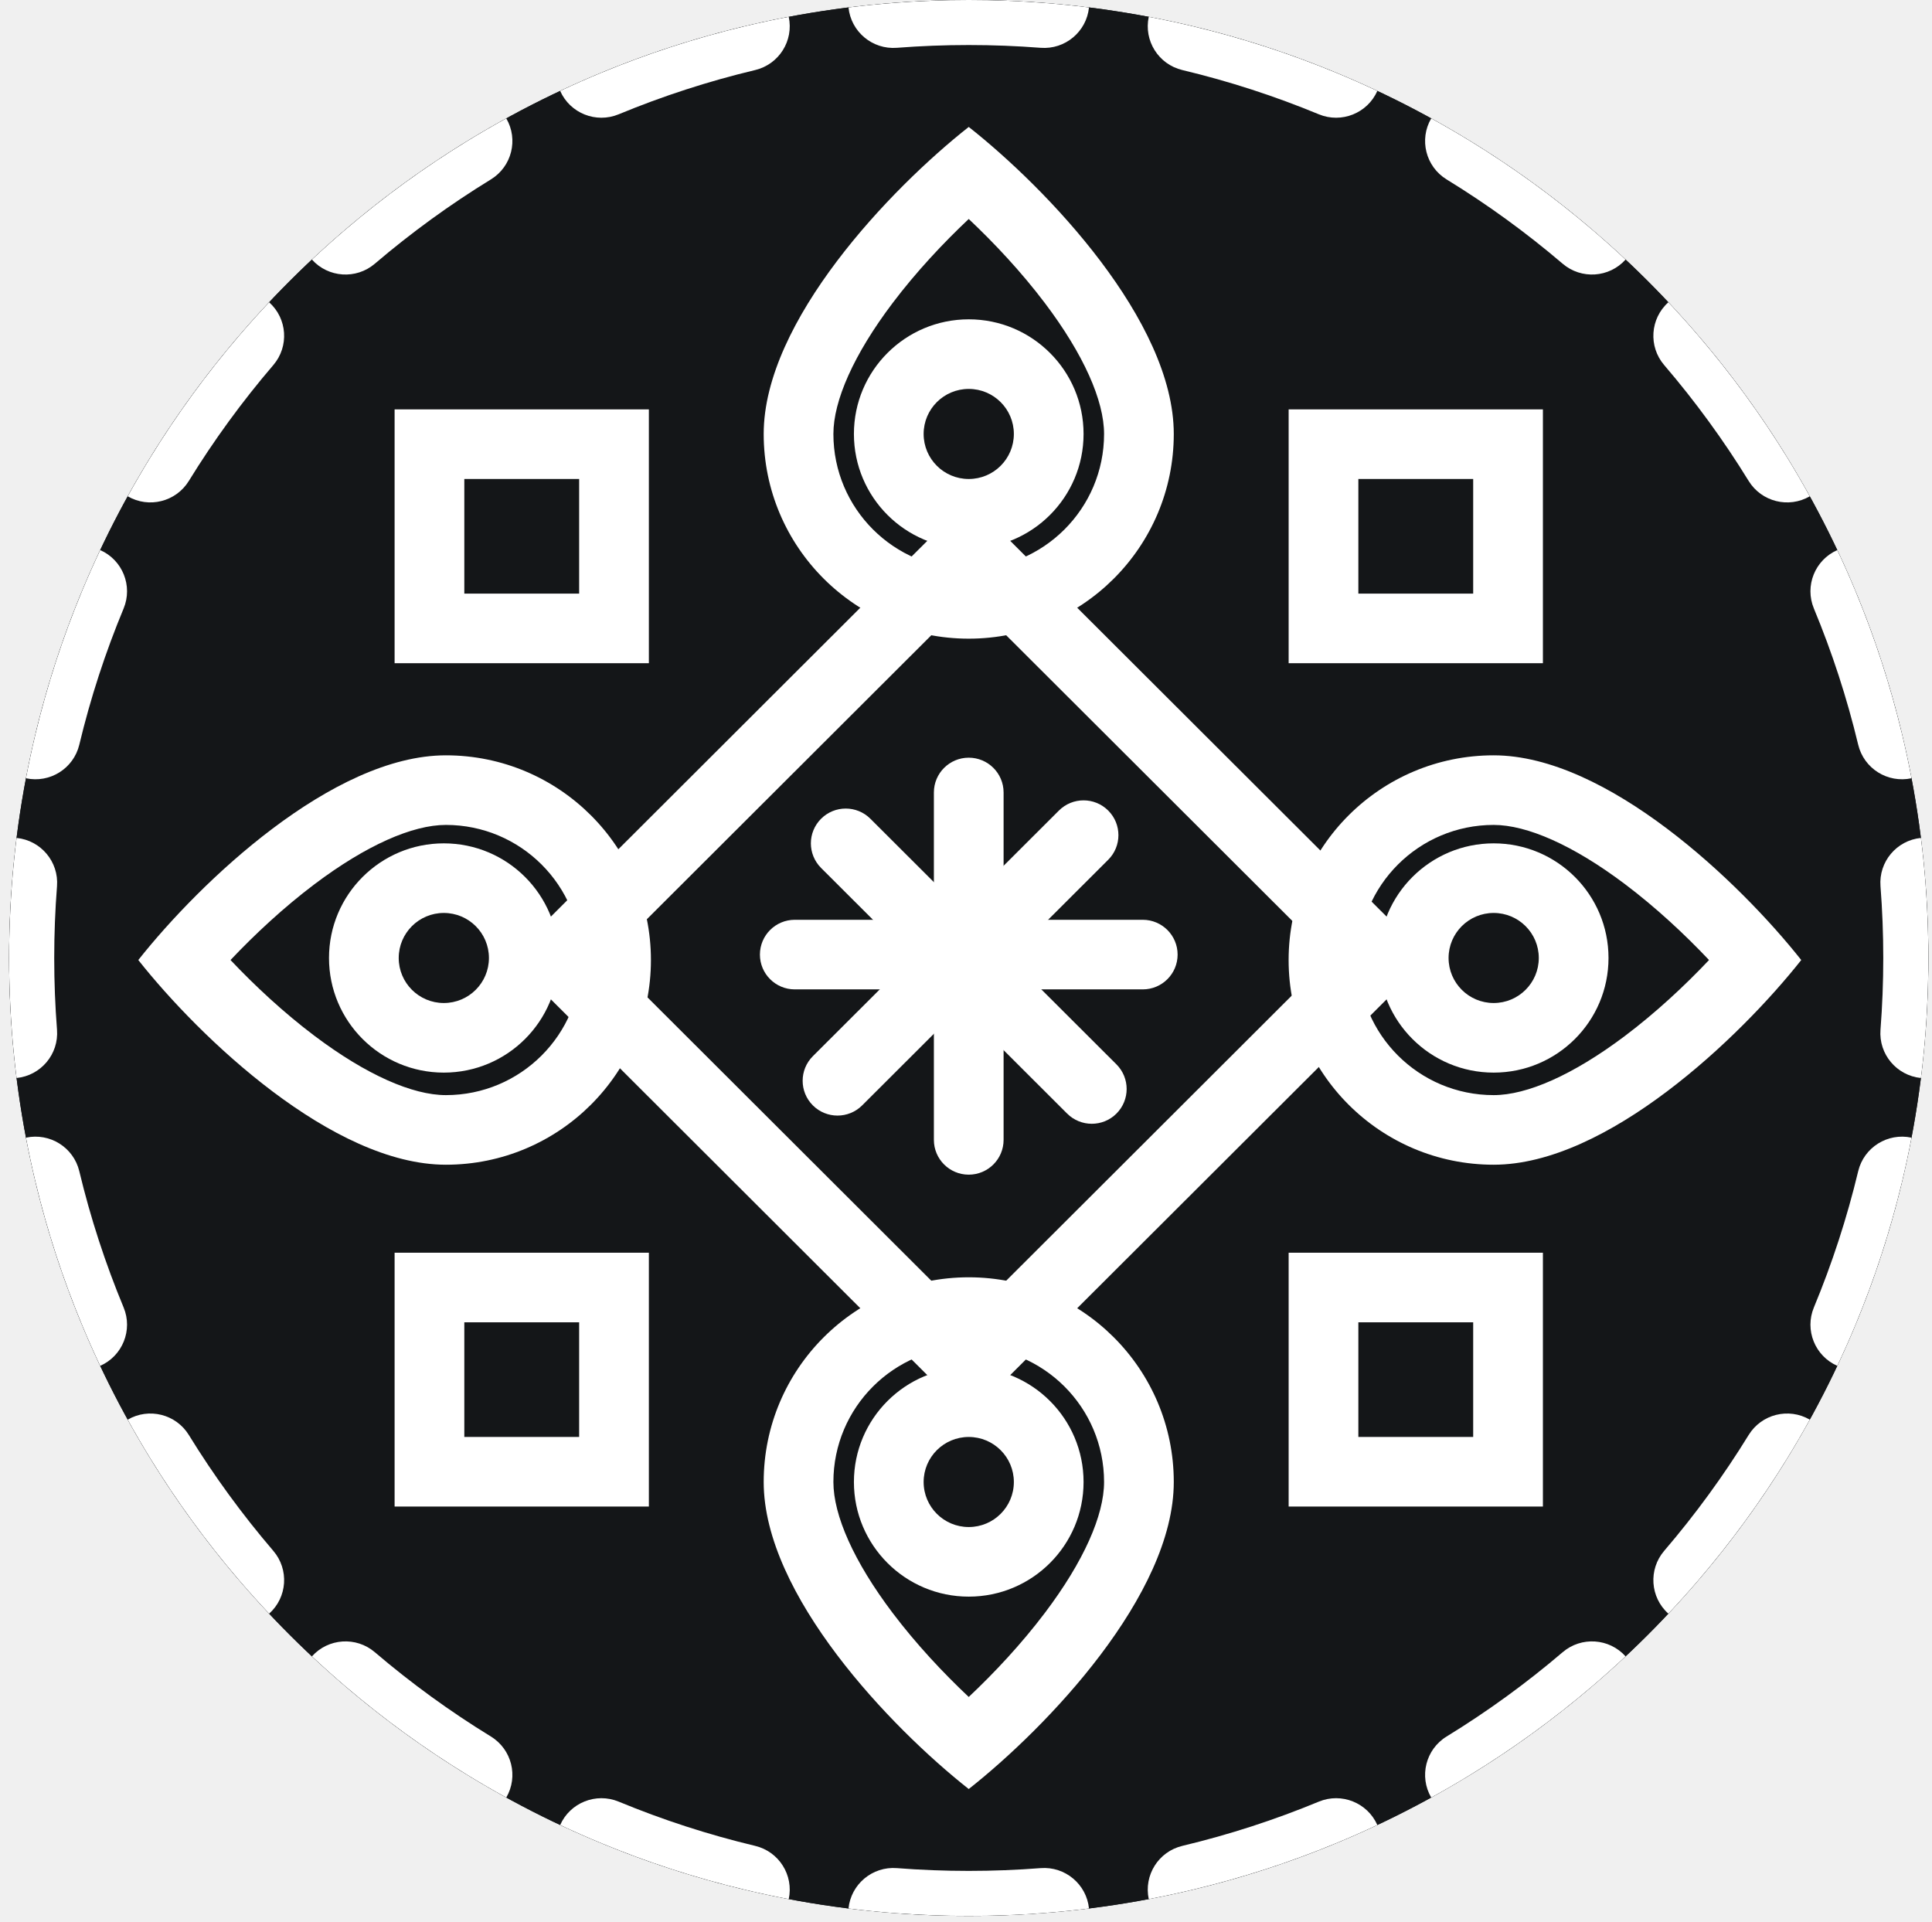
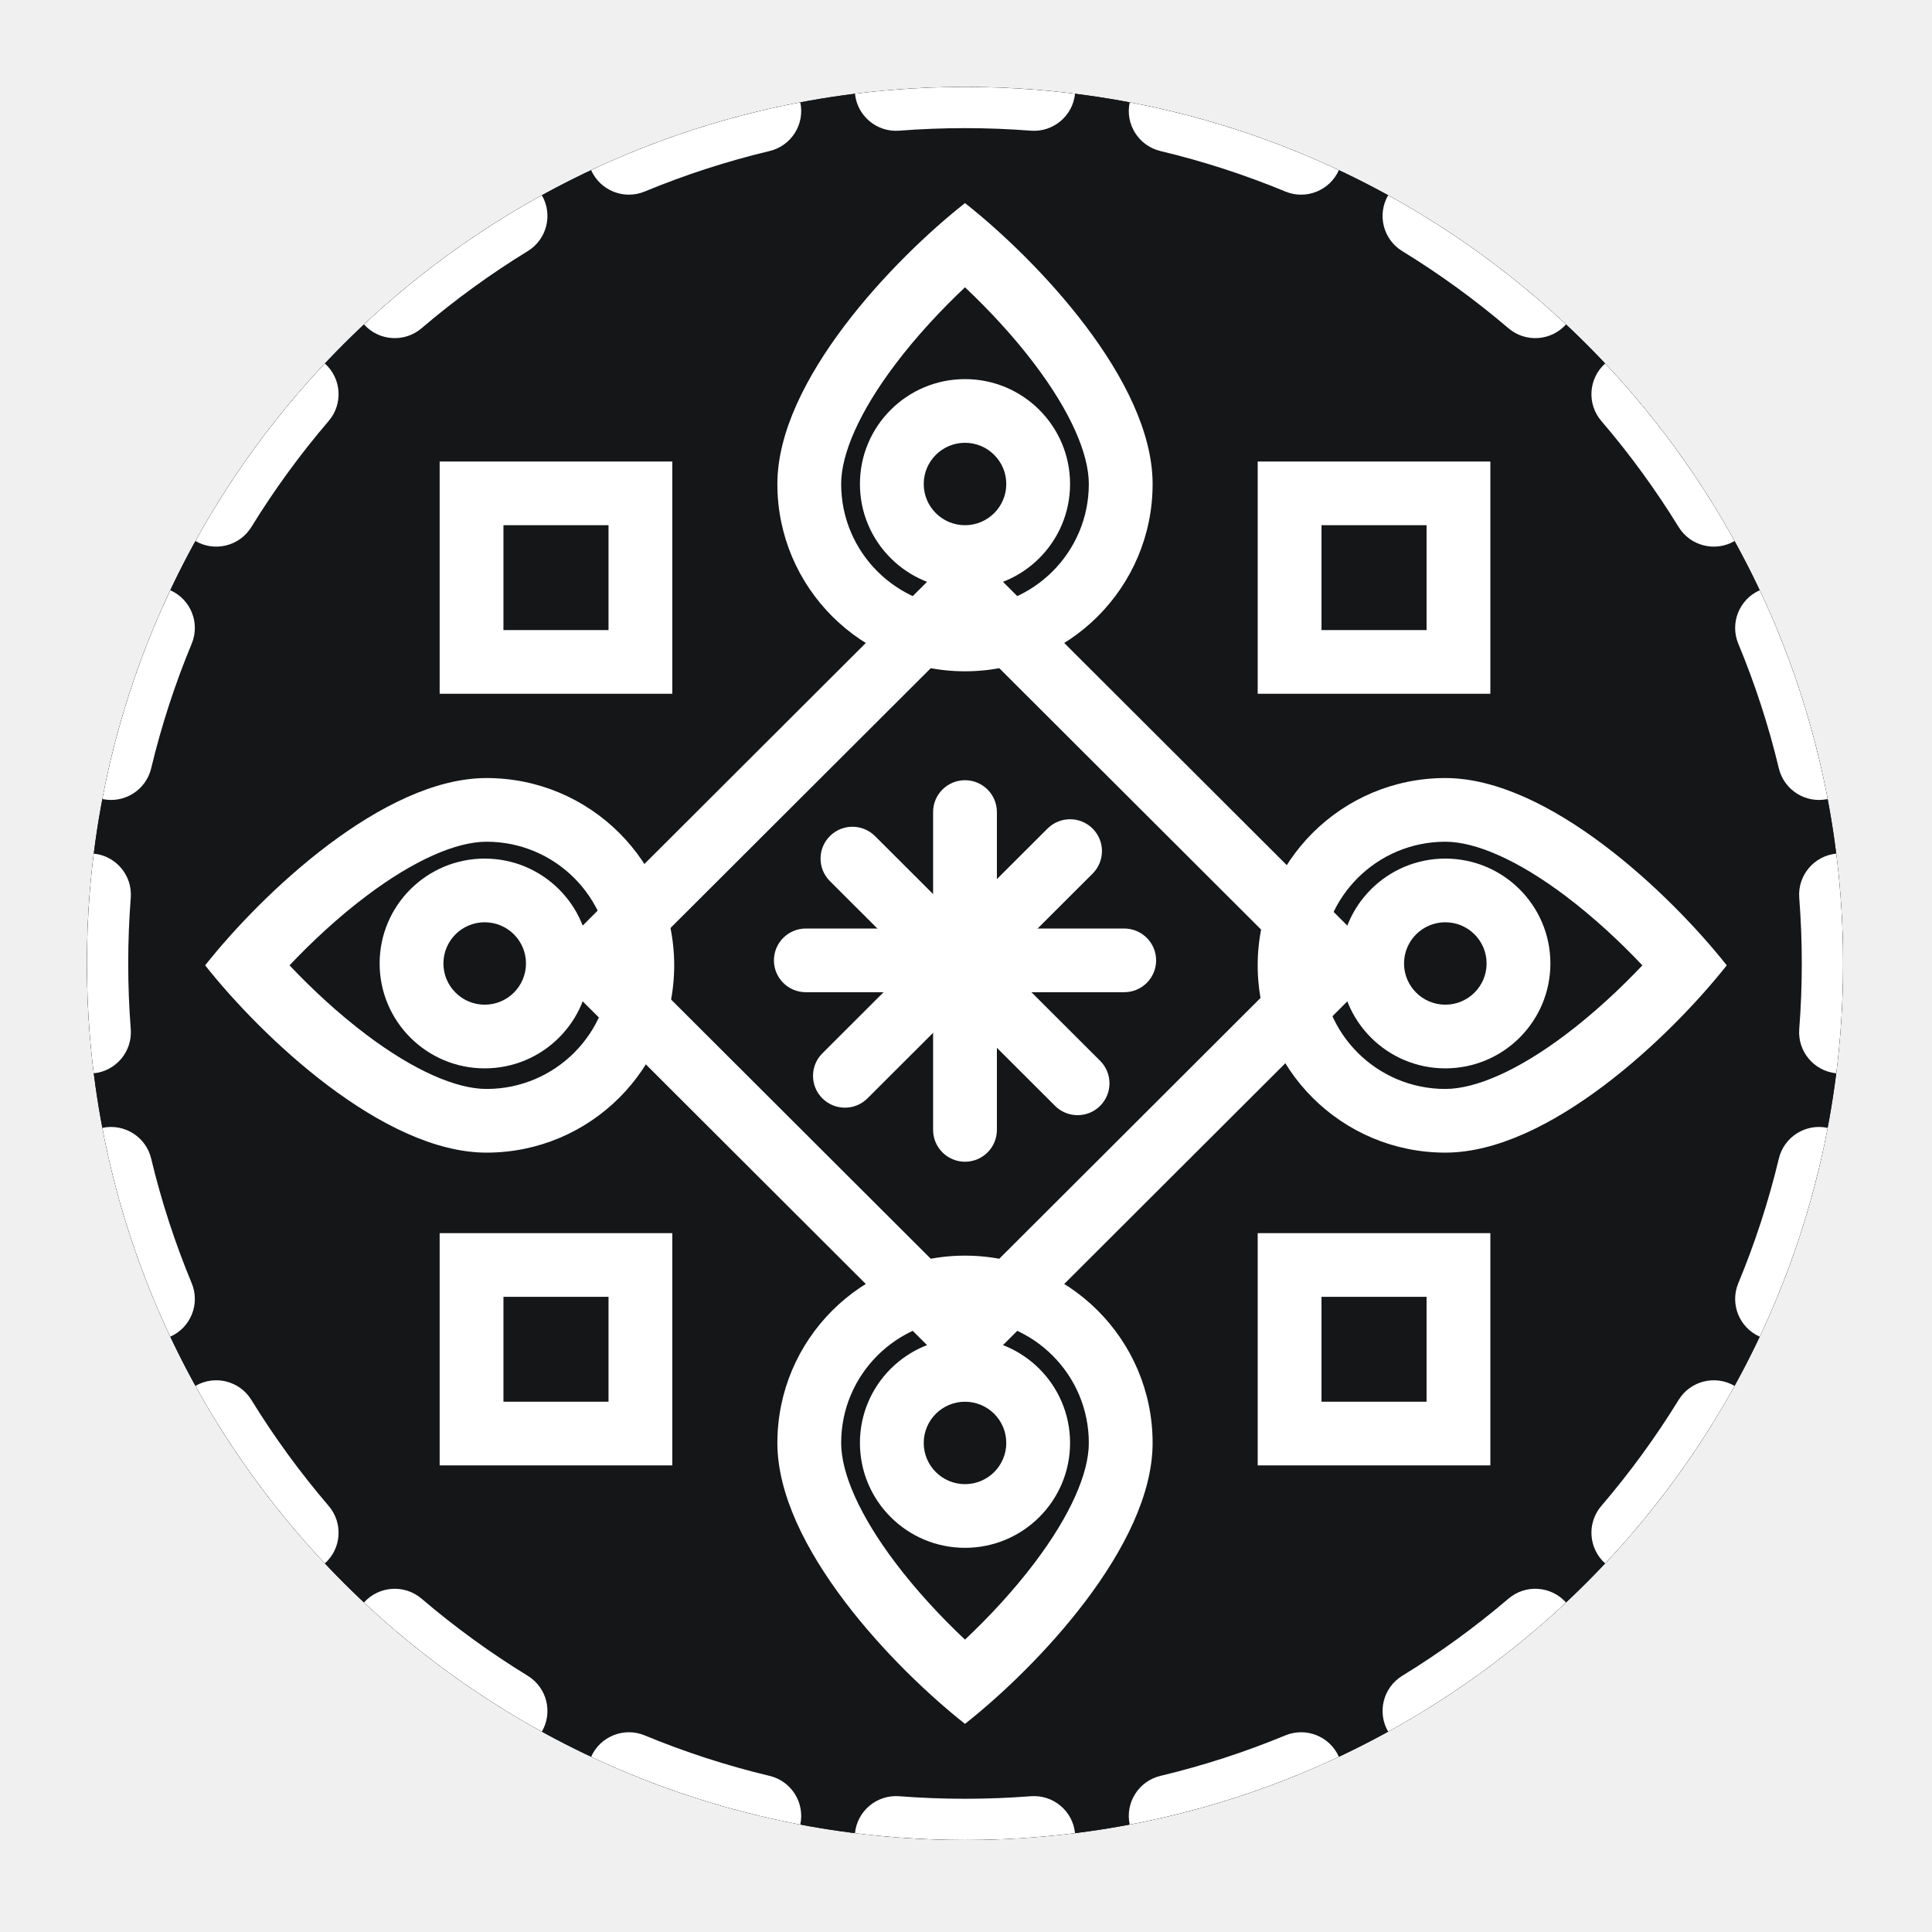
- <svg xmlns="http://www.w3.org/2000/svg" width="183" height="182" viewBox="0 0 183 182" fill="none">
-   <path d="M182.657 90.737C182.657 140.849 141.961 181.473 91.76 181.473C41.559 181.473 0.863 140.849 0.863 90.737C0.863 40.624 41.559 0 91.76 0C141.961 0 182.657 40.624 182.657 90.737Z" fill="#141618" />
-   <path d="M182.657 90.737C182.657 140.849 141.961 181.473 91.76 181.473C41.559 181.473 0.863 140.849 0.863 90.737C0.863 40.624 41.559 0 91.76 0C141.961 0 182.657 40.624 182.657 90.737Z" fill="#141618" />
-   <path fill-rule="evenodd" clip-rule="evenodd" d="M182.19 99.987C182.262 99.281 182.326 98.573 182.381 97.863C182.564 95.511 182.657 93.135 182.657 90.737C182.657 88.338 182.564 85.962 182.381 83.611C182.326 82.9 182.262 82.192 182.19 81.486C182.119 80.777 182.038 80.071 181.95 79.367C179.648 79.599 177.941 81.626 178.121 83.941C178.295 86.183 178.384 88.449 178.384 90.737C178.384 93.025 178.295 95.291 178.121 97.532C177.941 99.848 179.648 101.875 181.95 102.107C182.038 101.403 182.119 100.696 182.19 99.987ZM181.06 107.757C178.798 107.272 176.55 108.677 176.009 110.935C174.944 115.379 173.535 119.689 171.813 123.836C170.922 125.981 171.914 128.436 174.03 129.37C174.333 128.727 174.629 128.081 174.918 127.43C175.206 126.78 175.487 126.127 175.76 125.47C177.568 121.116 179.047 116.592 180.165 111.928C180.33 111.238 180.488 110.544 180.637 109.848C180.786 109.154 180.927 108.457 181.06 107.757ZM171.424 134.466C169.425 133.303 166.85 133.941 165.633 135.92C163.253 139.79 160.575 143.458 157.632 146.894C156.121 148.66 156.304 151.302 158.029 152.843C158.516 152.324 158.998 151.8 159.473 151.271C159.948 150.742 160.417 150.207 160.88 149.666C163.967 146.061 166.776 142.212 169.274 138.152C169.647 137.547 170.012 136.936 170.371 136.322C170.729 135.708 171.08 135.089 171.424 134.466ZM153.976 156.888C152.432 155.167 149.785 154.984 148.017 156.493C144.575 159.431 140.9 162.103 137.023 164.479C135.041 165.695 134.401 168.264 135.566 170.26C136.191 169.917 136.81 169.566 137.426 169.209C138.041 168.851 138.653 168.486 139.259 168.114C143.327 165.621 147.183 162.817 150.794 159.735C151.335 159.273 151.871 158.805 152.401 158.33C152.932 157.856 153.457 157.375 153.976 156.888ZM130.462 172.862C129.526 170.749 127.066 169.759 124.918 170.648C120.763 172.368 116.446 173.774 111.995 174.837C109.732 175.377 108.325 177.621 108.811 179.88C109.512 179.747 110.21 179.606 110.905 179.457C111.603 179.308 112.297 179.151 112.989 178.985C117.661 177.87 122.193 176.393 126.554 174.588C127.213 174.316 127.867 174.036 128.518 173.748C129.17 173.46 129.818 173.164 130.462 172.862ZM103.15 180.768C102.918 178.469 100.887 176.765 98.568 176.945C96.322 177.119 94.052 177.208 91.76 177.208C89.468 177.208 87.198 177.119 84.952 176.945C82.633 176.765 80.602 178.469 80.37 180.768C81.075 180.856 81.783 180.936 82.493 181.008C83.2 181.079 83.91 181.142 84.621 181.198C86.977 181.38 89.358 181.473 91.76 181.473C94.163 181.473 96.543 181.38 98.899 181.198C99.611 181.142 100.32 181.079 101.027 181.008C101.737 180.936 102.445 180.856 103.15 180.768ZM74.71 179.88C75.196 177.621 73.788 175.377 71.526 174.837C67.075 173.774 62.757 172.368 58.603 170.648C56.454 169.759 53.994 170.749 53.059 172.862C53.702 173.164 54.35 173.46 55.002 173.748C55.653 174.036 56.307 174.316 56.966 174.588C61.327 176.393 65.859 177.87 70.531 178.985C71.223 179.151 71.918 179.308 72.615 179.457C73.31 179.606 74.008 179.747 74.71 179.88ZM47.954 170.26C49.119 168.264 48.479 165.695 46.497 164.479C42.621 162.103 38.946 159.431 35.503 156.493C33.735 154.984 31.088 155.167 29.545 156.888C30.064 157.375 30.589 157.856 31.119 158.33C31.649 158.805 32.185 159.273 32.727 159.735C36.338 162.817 40.194 165.621 44.261 168.114C44.868 168.486 45.479 168.851 46.095 169.209C46.71 169.566 47.33 169.917 47.954 170.26ZM25.492 152.843C27.216 151.302 27.4 148.66 25.888 146.894C22.945 143.458 20.268 139.789 17.887 135.92C16.67 133.941 14.096 133.303 12.096 134.466C12.44 135.089 12.791 135.708 13.15 136.322C13.508 136.936 13.874 137.547 14.246 138.152C16.744 142.212 19.553 146.061 22.64 149.666C23.103 150.207 23.572 150.742 24.047 151.271C24.523 151.8 25.004 152.324 25.492 152.843ZM9.49 129.37C11.606 128.436 12.599 125.981 11.708 123.836C9.985 119.689 8.576 115.379 7.511 110.935C6.97 108.677 4.722 107.272 2.46 107.757C2.593 108.457 2.734 109.154 2.883 109.848C3.033 110.544 3.19 111.238 3.356 111.928C4.473 116.592 5.952 121.116 7.761 125.47C8.034 126.127 8.314 126.78 8.602 127.43C8.891 128.081 9.187 128.727 9.49 129.37ZM1.57 102.107C3.873 101.875 5.58 99.848 5.4 97.532C5.225 95.291 5.136 93.025 5.136 90.737C5.136 88.449 5.225 86.183 5.4 83.941C5.58 81.626 3.873 79.599 1.57 79.367C1.482 80.071 1.402 80.777 1.33 81.486C1.258 82.192 1.195 82.9 1.139 83.611C0.956 85.962 0.863 88.338 0.863 90.737C0.863 93.135 0.956 95.511 1.139 97.863C1.195 98.573 1.258 99.281 1.33 99.987C1.402 100.696 1.482 101.403 1.57 102.107ZM2.46 73.716C4.722 74.201 6.97 72.796 7.511 70.538C8.576 66.095 9.985 61.785 11.708 57.638C12.599 55.493 11.606 53.037 9.49 52.103C9.187 52.746 8.891 53.393 8.602 54.044C8.314 54.693 8.034 55.346 7.761 56.004C5.952 60.357 4.473 64.881 3.356 69.546C3.19 70.236 3.033 70.929 2.883 71.625C2.734 72.319 2.593 73.016 2.46 73.716ZM12.096 47.008C14.096 48.171 16.67 47.532 17.887 45.553C20.268 41.684 22.945 38.015 25.888 34.579C27.4 32.814 27.216 30.172 25.492 28.631C25.004 29.149 24.523 29.673 24.047 30.203C23.572 30.732 23.103 31.267 22.64 31.807C19.553 35.412 16.744 39.261 14.246 43.321C13.874 43.927 13.508 44.537 13.15 45.152C12.791 45.766 12.44 46.385 12.096 47.008ZM29.545 24.585C31.088 26.306 33.735 26.489 35.503 24.98C38.946 22.043 42.621 19.37 46.497 16.994C48.48 15.779 49.119 13.209 47.954 11.213C47.33 11.557 46.71 11.907 46.095 12.265C45.479 12.623 44.868 12.987 44.261 13.359C40.194 15.853 36.338 18.657 32.727 21.738C32.185 22.2 31.649 22.669 31.119 23.143C30.589 23.617 30.064 24.098 29.545 24.585ZM53.059 8.612C53.994 10.724 56.454 11.715 58.603 10.825C62.757 9.105 67.075 7.699 71.526 6.636C73.788 6.096 75.196 3.852 74.71 1.594C74.008 1.727 73.31 1.867 72.615 2.016C71.918 2.166 71.223 2.323 70.531 2.488C65.859 3.604 61.327 5.08 56.966 6.885C56.307 7.158 55.653 7.438 55.002 7.725C54.35 8.013 53.702 8.309 53.059 8.612ZM80.37 0.705C80.602 3.004 82.633 4.708 84.952 4.528C87.198 4.354 89.468 4.265 91.76 4.265C94.052 4.265 96.322 4.354 98.568 4.528C100.887 4.708 102.918 3.004 103.15 0.705C102.445 0.617 101.737 0.538 101.027 0.466C100.32 0.394 99.611 0.331 98.899 0.276C96.543 0.093 94.163 0 91.76 0C89.358 0 86.977 0.093 84.621 0.276C83.91 0.331 83.2 0.394 82.493 0.466C81.783 0.538 81.076 0.617 80.37 0.705ZM108.811 1.594C108.325 3.852 109.732 6.096 111.995 6.636C116.446 7.699 120.763 9.105 124.918 10.825C127.066 11.715 129.526 10.724 130.462 8.612C129.818 8.309 129.17 8.013 128.518 7.725C127.867 7.438 127.213 7.158 126.554 6.885C122.193 5.08 117.661 3.604 112.989 2.488C112.297 2.323 111.603 2.166 110.905 2.016C110.21 1.867 109.512 1.727 108.811 1.594ZM135.566 11.213C134.401 13.209 135.041 15.779 137.023 16.994C140.9 19.37 144.575 22.043 148.017 24.98C149.785 26.489 152.432 26.306 153.976 24.585C153.457 24.098 152.932 23.618 152.401 23.143C151.871 22.669 151.335 22.2 150.794 21.738C147.183 18.657 143.327 15.853 139.259 13.359C138.653 12.988 138.041 12.623 137.426 12.265C136.81 11.907 136.191 11.557 135.566 11.213ZM158.029 28.631C156.304 30.172 156.121 32.814 157.632 34.579C160.575 38.015 163.253 41.684 165.633 45.553C166.85 47.532 169.425 48.171 171.424 47.008C171.08 46.385 170.729 45.766 170.371 45.152C170.012 44.537 169.647 43.927 169.274 43.321C166.776 39.261 163.967 35.412 160.88 31.807C160.418 31.267 159.948 30.732 159.473 30.203C158.998 29.673 158.516 29.149 158.029 28.631ZM181.06 73.716C180.927 73.016 180.786 72.319 180.637 71.625C180.488 70.929 180.33 70.236 180.165 69.546C179.047 64.881 177.568 60.357 175.76 56.004C175.487 55.346 175.206 54.693 174.918 54.044C174.629 53.393 174.333 52.746 174.03 52.103C171.914 53.037 170.922 55.493 171.813 57.638C173.535 61.785 174.944 66.095 176.009 70.538C176.55 72.796 178.798 74.201 181.06 73.716Z" fill="white" />
-   <path fill-rule="evenodd" clip-rule="evenodd" d="M91.76 56.631L57.593 90.738L91.76 124.845L125.927 90.738L91.76 56.631ZM48.254 90.738L91.76 134.168L135.266 90.738L91.76 47.309L48.254 90.738Z" fill="white" />
-   <path fill-rule="evenodd" clip-rule="evenodd" d="M91.76 45.369C94.12 45.369 96.033 43.459 96.033 41.103C96.033 38.748 94.12 36.838 91.76 36.838C89.4 36.838 87.487 38.748 87.487 41.103C87.487 43.459 89.4 45.369 91.76 45.369ZM91.76 51.961C97.767 51.961 102.636 47.1 102.636 41.103C102.636 35.107 97.767 30.246 91.76 30.246C85.753 30.246 80.883 35.107 80.883 41.103C80.883 47.1 85.753 51.961 91.76 51.961Z" fill="white" />
-   <path fill-rule="evenodd" clip-rule="evenodd" d="M91.759 53.901C98.839 53.901 104.578 48.172 104.578 41.105C104.578 37.957 102.661 33.589 98.966 28.699C96.752 25.769 94.185 23.027 91.759 20.742C89.332 23.027 86.766 25.769 84.552 28.699C80.857 33.589 78.94 37.957 78.94 41.105C78.94 48.172 84.679 53.901 91.759 53.901ZM91.759 12.023C84.379 17.839 72.337 30.397 72.337 41.105C72.337 51.813 81.032 60.493 91.759 60.493C102.486 60.493 111.181 51.813 111.181 41.105C111.181 30.397 99.139 17.839 91.759 12.023Z" fill="white" />
-   <path fill-rule="evenodd" clip-rule="evenodd" d="M91.759 127.575C98.839 127.575 104.578 133.304 104.578 140.371C104.578 143.519 102.661 147.886 98.966 152.776C96.752 155.707 94.185 158.449 91.759 160.733C89.332 158.449 86.766 155.707 84.552 152.776C80.857 147.886 78.94 143.519 78.94 140.371C78.94 133.304 84.679 127.575 91.759 127.575ZM91.759 169.453C84.379 163.637 72.337 151.079 72.337 140.371C72.337 129.663 81.032 120.983 91.759 120.983C102.486 120.983 111.181 129.663 111.181 140.371C111.181 151.079 99.139 163.637 91.759 169.453Z" fill="white" />
-   <path fill-rule="evenodd" clip-rule="evenodd" d="M55.052 90.932C55.052 97.999 49.313 103.728 42.234 103.728C39.08 103.728 34.705 101.814 29.806 98.126C26.871 95.916 24.124 93.354 21.835 90.932C24.124 88.509 26.871 85.948 29.806 83.737C34.705 80.049 39.08 78.135 42.234 78.135C49.313 78.135 55.052 83.864 55.052 90.932ZM13.1 90.932C18.927 83.564 31.507 71.543 42.234 71.543C52.96 71.543 61.656 80.224 61.656 90.932C61.656 101.639 52.96 110.32 42.234 110.32C31.507 110.32 18.927 98.299 13.1 90.932Z" fill="white" />
-   <path fill-rule="evenodd" clip-rule="evenodd" d="M128.663 90.932C128.663 83.865 134.402 78.135 141.481 78.135C144.635 78.135 149.01 80.049 153.909 83.737C156.844 85.948 159.591 88.51 161.88 90.932C159.591 93.354 156.844 95.916 153.909 98.126C149.01 101.814 144.635 103.728 141.481 103.728C134.402 103.728 128.663 97.999 128.663 90.932ZM170.615 90.932C164.788 98.299 152.208 110.32 141.481 110.32C130.755 110.32 122.059 101.639 122.059 90.932C122.059 80.224 130.755 71.543 141.481 71.543C152.208 71.543 164.788 83.564 170.615 90.932Z" fill="white" />
-   <path fill-rule="evenodd" clip-rule="evenodd" d="M91.76 144.638C94.12 144.638 96.033 142.728 96.033 140.373C96.033 138.017 94.12 136.107 91.76 136.107C89.4 136.107 87.487 138.017 87.487 140.373C87.487 142.728 89.4 144.638 91.76 144.638ZM91.76 151.23C97.767 151.23 102.636 146.369 102.636 140.373C102.636 134.376 97.767 129.515 91.76 129.515C85.753 129.515 80.883 134.376 80.883 140.373C80.883 146.369 85.753 151.23 91.76 151.23Z" fill="white" />
-   <path fill-rule="evenodd" clip-rule="evenodd" d="M42.039 95.004C44.399 95.004 46.312 93.094 46.312 90.738C46.312 88.382 44.399 86.473 42.039 86.473C39.679 86.473 37.767 88.382 37.767 90.738C37.767 93.094 39.679 95.004 42.039 95.004ZM42.039 101.596C48.046 101.596 52.916 96.735 52.916 90.738C52.916 84.742 48.046 79.881 42.039 79.881C36.032 79.881 31.163 84.742 31.163 90.738C31.163 96.735 36.032 101.596 42.039 101.596Z" fill="white" />
-   <path fill-rule="evenodd" clip-rule="evenodd" d="M141.482 95.004C143.842 95.004 145.755 93.094 145.755 90.738C145.755 88.382 143.842 86.473 141.482 86.473C139.123 86.473 137.21 88.382 137.21 90.738C137.21 93.094 139.123 95.004 141.482 95.004ZM141.482 101.596C147.489 101.596 152.359 96.735 152.359 90.738C152.359 84.742 147.489 79.881 141.482 79.881C135.475 79.881 130.606 84.742 130.606 90.738C130.606 96.735 135.475 101.596 141.482 101.596Z" fill="white" />
-   <path fill-rule="evenodd" clip-rule="evenodd" d="M91.759 71.767C93.583 71.767 95.061 73.243 95.061 75.063L95.061 107.966C95.061 109.786 93.583 111.262 91.759 111.262C89.936 111.262 88.458 109.786 88.458 107.966L88.458 75.063C88.458 73.243 89.936 71.767 91.759 71.767Z" fill="white" />
-   <path fill-rule="evenodd" clip-rule="evenodd" d="M71.98 90.418C71.98 88.597 73.458 87.121 75.282 87.121H108.242C110.066 87.121 111.544 88.597 111.544 90.418C111.544 92.238 110.066 93.713 108.242 93.713H75.282C73.458 93.713 71.98 92.238 71.98 90.418Z" fill="white" />
-   <path fill-rule="evenodd" clip-rule="evenodd" d="M77.774 77.55C79.063 76.263 81.154 76.263 82.443 77.55L105.75 100.815C107.039 102.103 107.039 104.19 105.75 105.477C104.46 106.764 102.37 106.764 101.08 105.477L77.774 82.211C76.484 80.924 76.484 78.837 77.774 77.55Z" fill="white" />
-   <path fill-rule="evenodd" clip-rule="evenodd" d="M76.994 104.701C75.705 103.414 75.705 101.327 76.994 100.04L100.301 76.774C101.59 75.487 103.681 75.487 104.97 76.774C106.26 78.061 106.26 80.148 104.97 81.436L81.664 104.701C80.374 105.988 78.284 105.988 76.994 104.701Z" fill="white" />
-   <path fill-rule="evenodd" clip-rule="evenodd" d="M139.541 45.368H128.664V56.226H139.541V45.368ZM122.061 38.776V62.818H146.145V38.776H122.061Z" fill="white" />
-   <path fill-rule="evenodd" clip-rule="evenodd" d="M139.541 125.247H128.664V136.105H139.541V125.247ZM122.061 118.655V142.697H146.145V118.655H122.061Z" fill="white" />
-   <path fill-rule="evenodd" clip-rule="evenodd" d="M54.857 45.368H43.98V56.226H54.857V45.368ZM37.377 38.776V62.818H61.461V38.776H37.377Z" fill="white" />
-   <path fill-rule="evenodd" clip-rule="evenodd" d="M54.857 125.247H43.98V136.105H54.857V125.247ZM37.377 118.655V142.697H61.461V118.655H37.377Z" fill="white" />
+ <svg xmlns="http://www.w3.org/2000/svg" width="200" height="200" viewBox="0 0 200 200" fill="none">
+   <path d="M190.794 99.737C190.794 149.849 150.098 190.473 99.897 190.473C49.696 190.473 9 149.849 9 99.737C9 49.624 49.696 9 99.897 9C150.098 9 190.794 49.624 190.794 99.737Z" fill="#141618" />
+   <path d="M190.794 99.737C190.794 149.849 150.098 190.473 99.897 190.473C49.696 190.473 9 149.849 9 99.737C9 49.624 49.696 9 99.897 9C150.098 9 190.794 49.624 190.794 99.737Z" fill="#141618" />
+   <path fill-rule="evenodd" clip-rule="evenodd" d="M190.327 108.987C190.399 108.281 190.462 107.573 190.518 106.863C190.701 104.511 190.794 102.135 190.794 99.737C190.794 97.338 190.701 94.962 190.518 92.611C190.462 91.9 190.399 91.192 190.327 90.486C190.255 89.777 190.175 89.071 190.087 88.367C187.784 88.599 186.077 90.626 186.257 92.941C186.432 95.183 186.521 97.449 186.521 99.737C186.521 102.025 186.432 104.291 186.257 106.533C186.077 108.848 187.784 110.875 190.087 111.107C190.175 110.403 190.255 109.696 190.327 108.987ZM189.197 116.757C186.935 116.272 184.687 117.677 184.146 119.935C183.081 124.379 181.672 128.689 179.949 132.836C179.058 134.981 180.051 137.436 182.167 138.37C182.47 137.727 182.766 137.081 183.055 136.43C183.343 135.78 183.623 135.127 183.896 134.47C185.705 130.116 187.184 125.592 188.301 120.928C188.467 120.238 188.624 119.544 188.774 118.848C188.923 118.154 189.064 117.457 189.197 116.757ZM179.561 143.466C177.561 142.303 174.987 142.941 173.77 144.92C171.389 148.79 168.712 152.458 165.769 155.894C164.257 157.66 164.441 160.302 166.165 161.843C166.653 161.324 167.134 160.8 167.61 160.271C168.085 159.742 168.554 159.207 169.017 158.666C172.104 155.061 174.913 151.212 177.411 147.152C177.783 146.547 178.149 145.936 178.507 145.322C178.866 144.708 179.217 144.089 179.561 143.466ZM162.112 165.888C160.569 164.167 157.922 163.984 156.154 165.493C152.711 168.431 149.036 171.103 145.16 173.479C143.178 174.695 142.538 177.264 143.703 179.26C144.327 178.917 144.947 178.566 145.562 178.209C146.178 177.851 146.789 177.486 147.396 177.114C151.463 174.621 155.319 171.817 158.93 168.735C159.472 168.273 160.008 167.805 160.538 167.33C161.068 166.856 161.593 166.375 162.112 165.888ZM138.598 181.862C137.663 179.749 135.203 178.759 133.054 179.648C128.9 181.368 124.582 182.774 120.131 183.837C117.869 184.377 116.461 186.621 116.947 188.88C117.648 188.747 118.347 188.606 119.042 188.457C119.739 188.308 120.434 188.151 121.125 187.985C125.798 186.87 130.33 185.393 134.691 183.588C135.35 183.316 136.004 183.036 136.655 182.748C137.307 182.46 137.955 182.164 138.598 181.862ZM111.287 189.768C111.055 187.469 109.024 185.765 106.705 185.945C104.459 186.119 102.189 186.208 99.897 186.208C97.605 186.208 95.335 186.119 93.089 185.945C90.77 185.765 88.739 187.469 88.507 189.768C89.212 189.856 89.92 189.936 90.63 190.008C91.337 190.079 92.046 190.142 92.758 190.198C95.114 190.38 97.494 190.473 99.897 190.473C102.299 190.473 104.68 190.38 107.036 190.198C107.747 190.142 108.457 190.079 109.164 190.008C109.874 189.936 110.582 189.856 111.287 189.768ZM82.846 188.88C83.332 186.621 81.925 184.377 79.662 183.837C75.211 182.774 70.894 181.368 66.739 179.648C64.591 178.759 62.131 179.749 61.195 181.862C61.839 182.164 62.487 182.46 63.139 182.748C63.789 183.036 64.444 183.316 65.103 183.588C69.464 185.393 73.996 186.87 78.668 187.985C79.36 188.151 80.054 188.308 80.752 188.457C81.447 188.606 82.145 188.747 82.846 188.88ZM56.091 179.26C57.256 177.264 56.616 174.695 54.634 173.479C50.758 171.103 47.082 168.43 43.64 165.493C41.872 163.984 39.225 164.167 37.681 165.888C38.2 166.375 38.725 166.856 39.256 167.33C39.786 167.805 40.322 168.273 40.863 168.735C44.474 171.817 48.33 174.621 52.398 177.114C53.004 177.486 53.616 177.851 54.231 178.209C54.847 178.566 55.466 178.917 56.091 179.26ZM33.628 161.843C35.353 160.302 35.536 157.66 34.025 155.894C31.082 152.458 28.404 148.789 26.024 144.92C24.807 142.941 22.232 142.303 20.233 143.466C20.577 144.089 20.928 144.708 21.286 145.322C21.645 145.936 22.01 146.547 22.383 147.152C24.881 151.212 27.69 155.061 30.777 158.666C31.239 159.207 31.709 159.742 32.184 160.271C32.659 160.8 33.141 161.324 33.628 161.843ZM17.627 138.37C19.743 137.436 20.735 134.981 19.844 132.836C18.122 128.689 16.713 124.379 15.648 119.935C15.107 117.677 12.859 116.272 10.597 116.757C10.73 117.457 10.871 118.154 11.02 118.848C11.169 119.544 11.327 120.238 11.492 120.928C12.61 125.592 14.089 130.116 15.897 134.47C16.17 135.127 16.451 135.78 16.739 136.43C17.027 137.081 17.324 137.727 17.627 138.37ZM9.707 111.107C12.009 110.875 13.716 108.848 13.536 106.532C13.362 104.291 13.273 102.025 13.273 99.737C13.273 97.449 13.362 95.183 13.536 92.941C13.716 90.626 12.009 88.599 9.707 88.367C9.619 89.071 9.538 89.777 9.467 90.486C9.395 91.192 9.331 91.9 9.276 92.611C9.093 94.962 9 97.338 9 99.737C9 102.135 9.093 104.511 9.276 106.863C9.331 107.573 9.395 108.281 9.467 108.987C9.538 109.696 9.619 110.403 9.707 111.107ZM10.597 82.716C12.859 83.201 15.107 81.796 15.648 79.538C16.713 75.095 18.122 70.785 19.844 66.638C20.735 64.493 19.743 62.037 17.627 61.103C17.324 61.746 17.028 62.393 16.739 63.044C16.451 63.693 16.17 64.346 15.897 65.004C14.089 69.357 12.61 73.881 11.492 78.546C11.327 79.236 11.169 79.929 11.02 80.625C10.871 81.319 10.73 82.016 10.597 82.716ZM20.233 56.008C22.232 57.171 24.807 56.532 26.024 54.553C28.404 50.684 31.082 47.015 34.025 43.579C35.536 41.814 35.353 39.172 33.628 37.631C33.141 38.149 32.659 38.673 32.184 39.203C31.709 39.732 31.239 40.267 30.777 40.807C27.69 44.412 24.881 48.261 22.383 52.321C22.01 52.927 21.645 53.537 21.286 54.152C20.928 54.766 20.577 55.385 20.233 56.008ZM37.681 33.585C39.225 35.306 41.872 35.489 43.64 33.98C47.082 31.043 50.758 28.37 54.634 25.994C56.616 24.779 57.256 22.209 56.091 20.213C55.466 20.557 54.847 20.907 54.231 21.265C53.616 21.622 53.004 21.987 52.398 22.359C48.33 24.853 44.474 27.657 40.863 30.738C40.322 31.2 39.786 31.669 39.256 32.143C38.725 32.617 38.2 33.098 37.681 33.585ZM61.195 17.612C62.131 19.724 64.591 20.715 66.739 19.825C70.894 18.105 75.211 16.699 79.662 15.636C81.925 15.096 83.332 12.852 82.846 10.594C82.145 10.727 81.447 10.867 80.752 11.016C80.054 11.165 79.36 11.323 78.668 11.488C73.996 12.604 69.464 14.08 65.103 15.885C64.444 16.158 63.789 16.438 63.139 16.725C62.487 17.013 61.839 17.309 61.195 17.612ZM88.507 9.705C88.739 12.004 90.77 13.708 93.089 13.528C95.335 13.354 97.605 13.265 99.897 13.265C102.189 13.265 104.459 13.354 106.705 13.528C109.024 13.708 111.055 12.004 111.287 9.705C110.582 9.617 109.874 9.538 109.164 9.466C108.457 9.394 107.747 9.331 107.036 9.276C104.68 9.093 102.299 9 99.897 9C97.494 9 95.114 9.093 92.758 9.276C92.046 9.331 91.337 9.394 90.63 9.466C89.92 9.538 89.212 9.617 88.507 9.705ZM116.947 10.594C116.461 12.852 117.869 15.096 120.131 15.636C124.582 16.699 128.9 18.105 133.054 19.825C135.203 20.715 137.663 19.724 138.598 17.612C137.955 17.309 137.307 17.013 136.655 16.725C136.004 16.438 135.35 16.158 134.691 15.885C130.33 14.08 125.798 12.604 121.126 11.488C120.434 11.323 119.739 11.165 119.042 11.016C118.347 10.867 117.649 10.727 116.947 10.594ZM143.703 20.213C142.538 22.209 143.178 24.779 145.16 25.994C149.036 28.37 152.711 31.043 156.154 33.98C157.922 35.489 160.569 35.306 162.112 33.585C161.593 33.098 161.068 32.618 160.538 32.143C160.008 31.669 159.472 31.2 158.93 30.738C155.319 27.657 151.463 24.853 147.396 22.359C146.789 21.988 146.178 21.623 145.562 21.265C144.947 20.907 144.327 20.557 143.703 20.213ZM166.165 37.631C164.441 39.172 164.257 41.814 165.769 43.579C168.712 47.015 171.389 50.684 173.77 54.553C174.987 56.532 177.561 57.171 179.561 56.008C179.217 55.385 178.866 54.766 178.507 54.152C178.149 53.537 177.783 52.927 177.411 52.321C174.913 48.261 172.104 44.412 169.017 40.807C168.554 40.267 168.085 39.732 167.61 39.203C167.134 38.673 166.653 38.149 166.165 37.631ZM189.197 82.716C189.064 82.016 188.923 81.319 188.774 80.625C188.624 79.929 188.467 79.236 188.301 78.546C187.184 73.881 185.705 69.357 183.896 65.004C183.623 64.346 183.343 63.693 183.055 63.044C182.766 62.393 182.47 61.746 182.167 61.103C180.051 62.037 179.058 64.493 179.949 66.638C181.672 70.785 183.081 75.095 184.146 79.538C184.687 81.796 186.935 83.201 189.197 82.716Z" fill="white" />
+   <path fill-rule="evenodd" clip-rule="evenodd" d="M99.897 65.631L65.73 99.738L99.897 133.845L134.064 99.738L99.897 65.631ZM56.391 99.738L99.897 143.168L143.403 99.738L99.897 56.309L56.391 99.738Z" fill="white" />
+   <path fill-rule="evenodd" clip-rule="evenodd" d="M99.897 54.369C102.256 54.369 104.169 52.459 104.169 50.103C104.169 47.748 102.256 45.838 99.897 45.838C97.537 45.838 95.624 47.748 95.624 50.103C95.624 52.459 97.537 54.369 99.897 54.369ZM99.897 60.961C105.903 60.961 110.773 56.1 110.773 50.103C110.773 44.107 105.903 39.246 99.897 39.246C93.889 39.246 89.02 44.107 89.02 50.103C89.02 56.1 93.889 60.961 99.897 60.961Z" fill="white" />
+   <path fill-rule="evenodd" clip-rule="evenodd" d="M99.896 62.901C106.975 62.901 112.714 57.172 112.714 50.105C112.714 46.957 110.798 42.589 107.103 37.699C104.889 34.769 102.322 32.027 99.896 29.742C97.469 32.027 94.903 34.769 92.689 37.699C88.994 42.589 87.077 46.957 87.077 50.105C87.077 57.172 92.816 62.901 99.896 62.901ZM99.896 21.023C92.515 26.839 80.473 39.397 80.473 50.105C80.473 60.813 89.169 69.493 99.896 69.493C110.622 69.493 119.318 60.813 119.318 50.105C119.318 39.397 107.276 26.839 99.896 21.023Z" fill="white" />
+   <path fill-rule="evenodd" clip-rule="evenodd" d="M99.896 136.575C106.975 136.575 112.714 142.304 112.714 149.371C112.714 152.519 110.798 156.886 107.103 161.776C104.889 164.707 102.322 167.449 99.896 169.733C97.469 167.449 94.903 164.707 92.689 161.776C88.994 156.886 87.077 152.519 87.077 149.371C87.077 142.304 92.816 136.575 99.896 136.575ZM99.896 178.453C92.515 172.637 80.473 160.079 80.473 149.371C80.473 138.663 89.169 129.983 99.896 129.983C110.622 129.983 119.318 138.663 119.318 149.371C119.318 160.079 107.276 172.637 99.896 178.453Z" fill="white" />
+   <path fill-rule="evenodd" clip-rule="evenodd" d="M63.189 99.932C63.189 106.999 57.45 112.728 50.37 112.728C47.217 112.728 42.841 110.814 37.943 107.126C35.008 104.916 32.26 102.354 29.972 99.932C32.26 97.509 35.008 94.948 37.943 92.737C42.841 89.049 47.217 87.135 50.37 87.135C57.45 87.135 63.189 92.864 63.189 99.932ZM21.237 99.932C27.063 92.564 39.644 80.543 50.37 80.543C61.097 80.543 69.793 89.224 69.793 99.932C69.793 110.639 61.097 119.32 50.37 119.32C39.644 119.32 27.063 107.299 21.237 99.932Z" fill="white" />
+   <path fill-rule="evenodd" clip-rule="evenodd" d="M136.799 99.932C136.799 92.865 142.538 87.135 149.618 87.135C152.772 87.135 157.147 89.049 162.046 92.737C164.981 94.948 167.728 97.51 170.017 99.932C167.728 102.354 164.981 104.916 162.046 107.126C157.147 110.814 152.772 112.728 149.618 112.728C142.538 112.728 136.799 106.999 136.799 99.932ZM178.752 99.932C172.925 107.299 160.345 119.32 149.618 119.32C138.891 119.32 130.196 110.639 130.196 99.932C130.196 89.224 138.891 80.543 149.618 80.543C160.345 80.543 172.925 92.564 178.752 99.932Z" fill="white" />
+   <path fill-rule="evenodd" clip-rule="evenodd" d="M99.897 153.638C102.256 153.638 104.169 151.728 104.169 149.373C104.169 147.017 102.256 145.107 99.897 145.107C97.537 145.107 95.624 147.017 95.624 149.373C95.624 151.728 97.537 153.638 99.897 153.638ZM99.897 160.23C105.903 160.23 110.773 155.369 110.773 149.373C110.773 143.376 105.903 138.515 99.897 138.515C93.889 138.515 89.02 143.376 89.02 149.373C89.02 155.369 93.889 160.23 99.897 160.23Z" fill="white" />
+   <path fill-rule="evenodd" clip-rule="evenodd" d="M50.176 104.004C52.536 104.004 54.449 102.094 54.449 99.738C54.449 97.382 52.536 95.473 50.176 95.473C47.816 95.473 45.903 97.382 45.903 99.738C45.903 102.094 47.816 104.004 50.176 104.004ZM50.176 110.596C56.183 110.596 61.053 105.735 61.053 99.738C61.053 93.742 56.183 88.881 50.176 88.881C44.169 88.881 39.3 93.742 39.3 99.738C39.3 105.735 44.169 110.596 50.176 110.596Z" fill="white" />
+   <path fill-rule="evenodd" clip-rule="evenodd" d="M149.619 104.004C151.979 104.004 153.892 102.094 153.892 99.738C153.892 97.382 151.979 95.473 149.619 95.473C147.259 95.473 145.346 97.382 145.346 99.738C145.346 102.094 147.259 104.004 149.619 104.004ZM149.619 110.596C155.626 110.596 160.496 105.735 160.496 99.738C160.496 93.742 155.626 88.881 149.619 88.881C143.612 88.881 138.743 93.742 138.743 99.738C138.743 105.735 143.612 110.596 149.619 110.596Z" fill="white" />
+   <path fill-rule="evenodd" clip-rule="evenodd" d="M99.896 80.767C101.72 80.767 103.198 82.243 103.198 84.063L103.198 116.966C103.198 118.786 101.72 120.262 99.896 120.262C98.073 120.262 96.594 118.786 96.594 116.966L96.594 84.063C96.594 82.243 98.073 80.767 99.896 80.767Z" fill="white" />
+   <path fill-rule="evenodd" clip-rule="evenodd" d="M80.117 99.418C80.117 97.597 81.595 96.121 83.418 96.121H116.379C118.203 96.121 119.681 97.597 119.681 99.418C119.681 101.238 118.203 102.713 116.379 102.713H83.418C81.595 102.713 80.117 101.238 80.117 99.418Z" fill="white" />
+   <path fill-rule="evenodd" clip-rule="evenodd" d="M85.91 86.55C87.2 85.263 89.29 85.263 90.58 86.55L113.886 109.815C115.176 111.103 115.176 113.19 113.886 114.477C112.597 115.764 110.506 115.764 109.217 114.477L85.91 91.211C84.621 89.924 84.621 87.837 85.91 86.55Z" fill="white" />
+   <path fill-rule="evenodd" clip-rule="evenodd" d="M85.131 113.701C83.841 112.414 83.841 110.327 85.131 109.04L108.438 85.774C109.727 84.487 111.818 84.487 113.107 85.774C114.397 87.061 114.397 89.148 113.107 90.436L89.8 113.701C88.511 114.988 86.42 114.988 85.131 113.701Z" fill="white" />
+   <path fill-rule="evenodd" clip-rule="evenodd" d="M147.678 54.368H136.801V65.226H147.678V54.368ZM130.197 47.776V71.818H154.281V47.776H130.197Z" fill="white" />
+   <path fill-rule="evenodd" clip-rule="evenodd" d="M147.678 134.247H136.801V145.105H147.678V134.247ZM130.197 127.655V151.697H154.281V127.655H130.197Z" fill="white" />
+   <path fill-rule="evenodd" clip-rule="evenodd" d="M62.994 54.368H52.117V65.226H62.994V54.368ZM45.513 47.776V71.818H69.597V47.776H45.513Z" fill="white" />
+   <path fill-rule="evenodd" clip-rule="evenodd" d="M62.994 134.247H52.117V145.105H62.994V134.247ZM45.513 127.655V151.697H69.597V127.655H45.513Z" fill="white" />
</svg>
